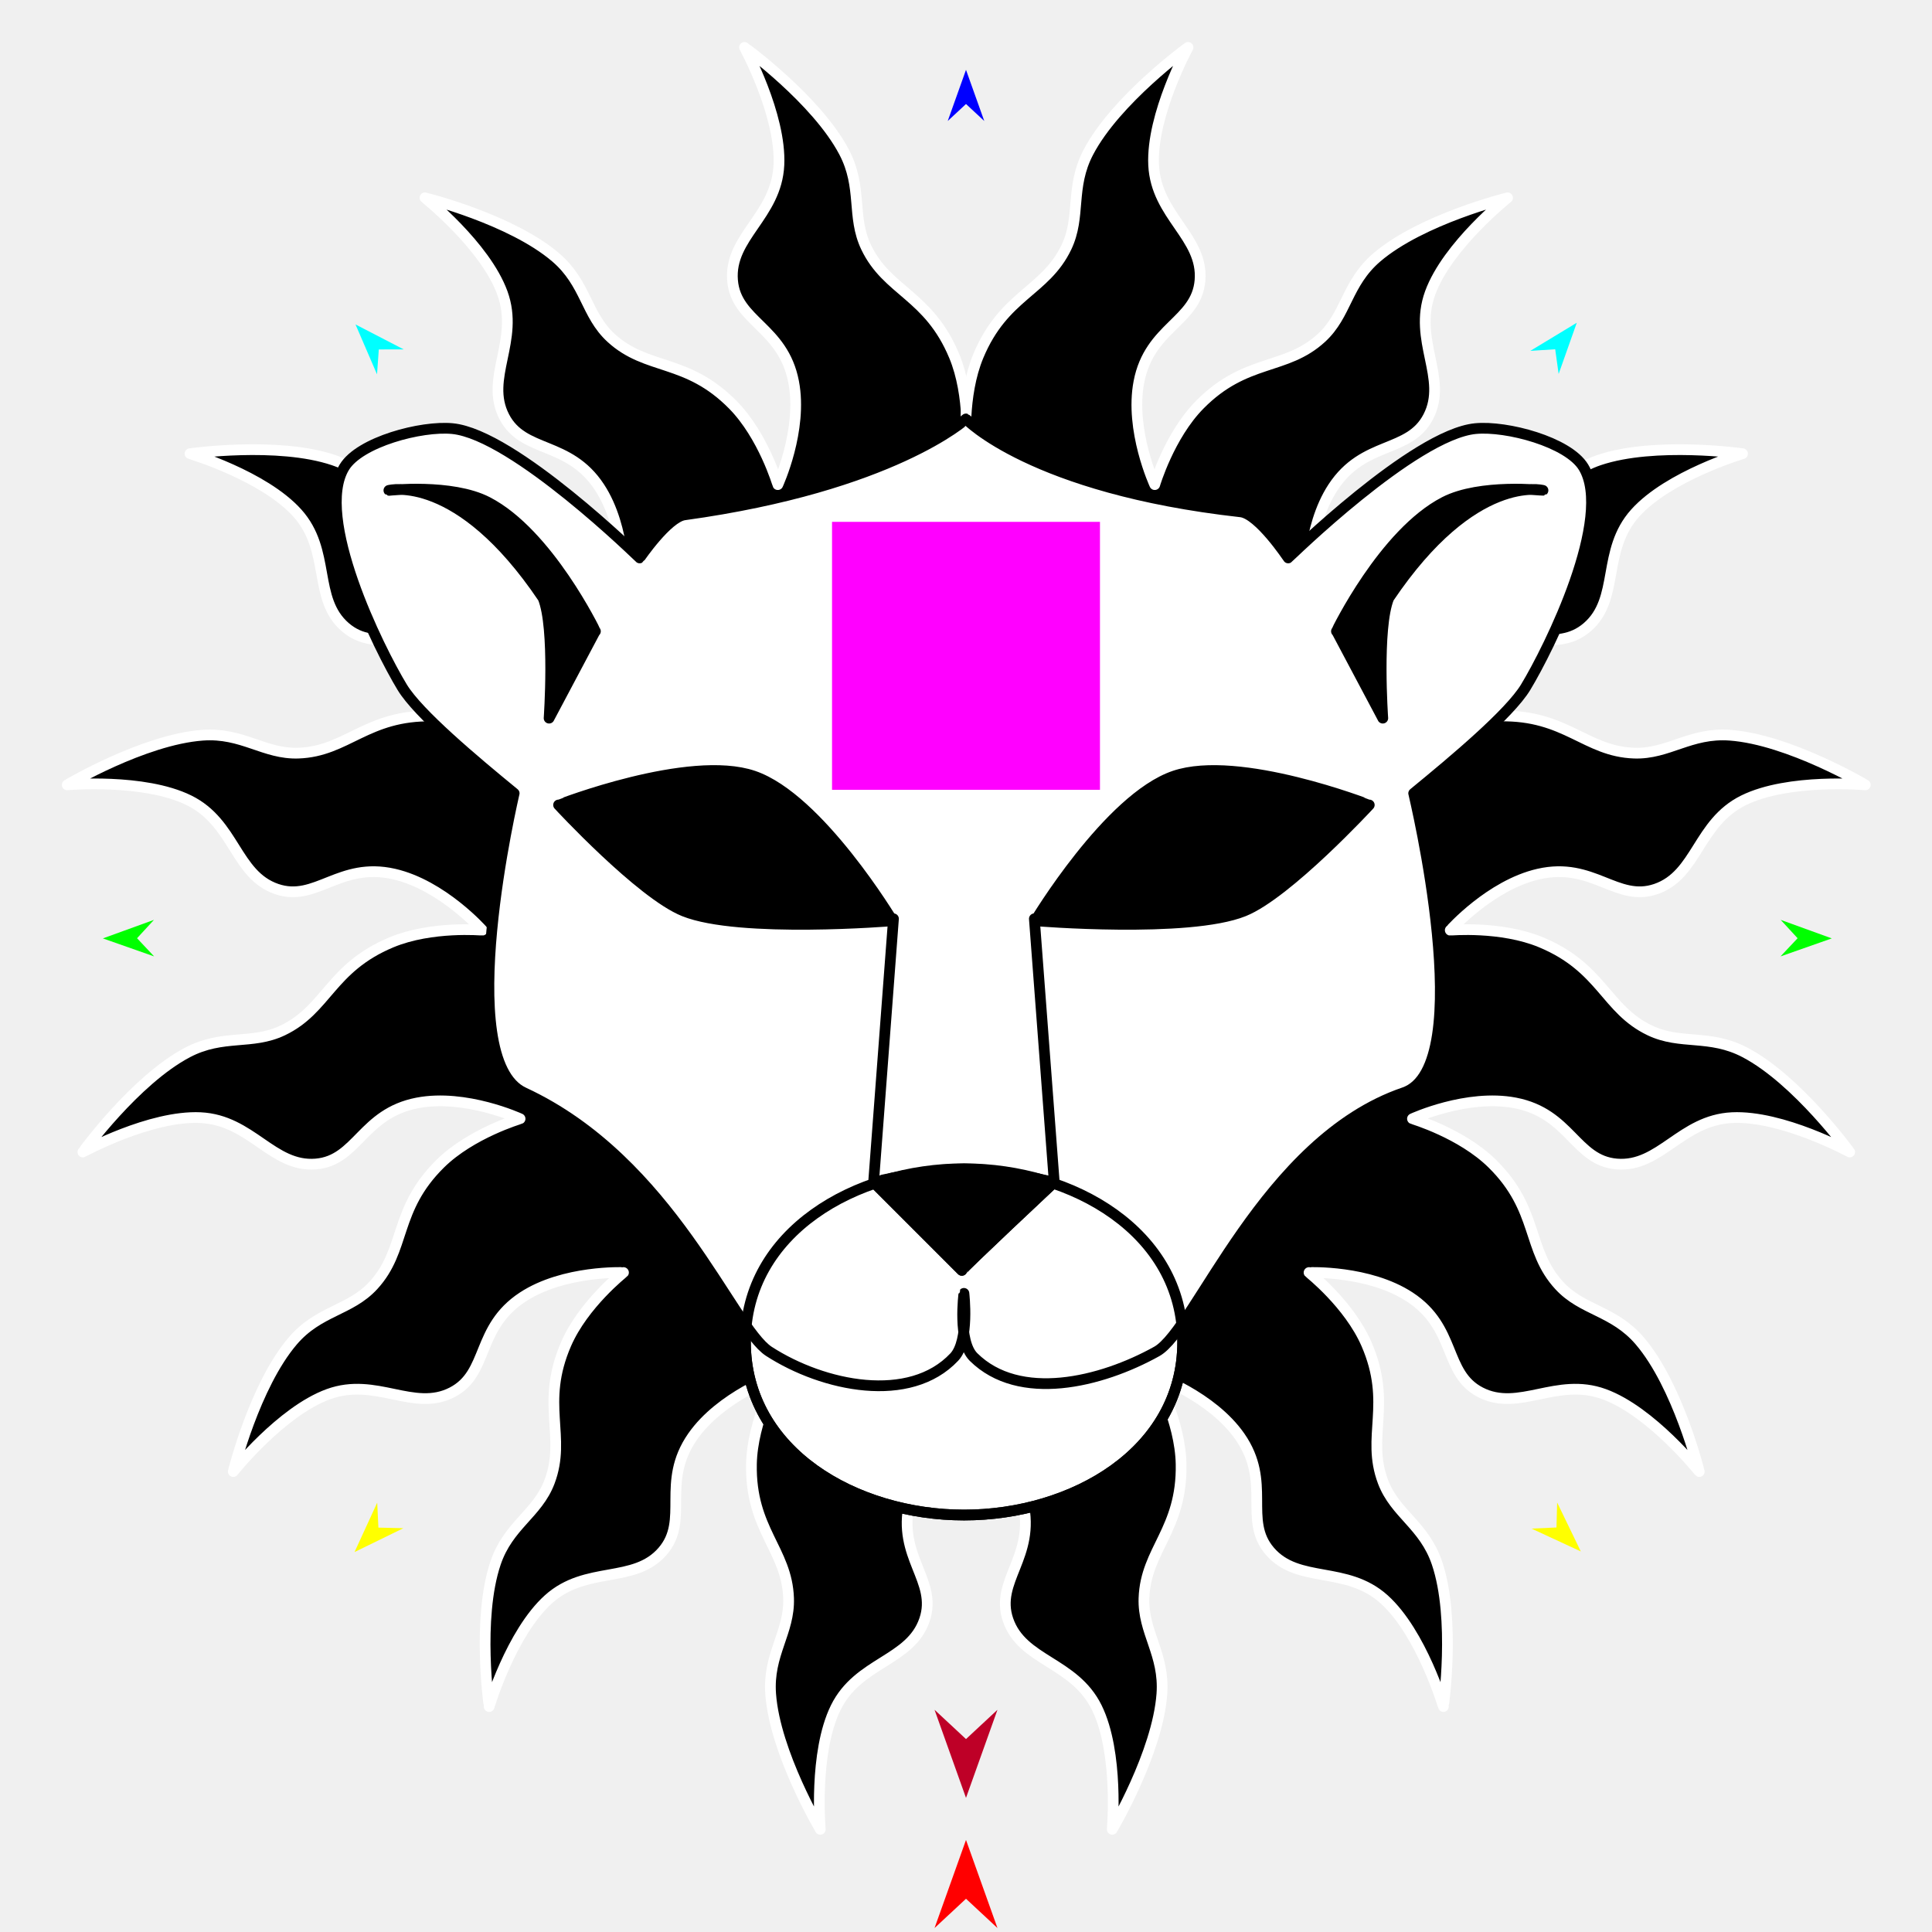
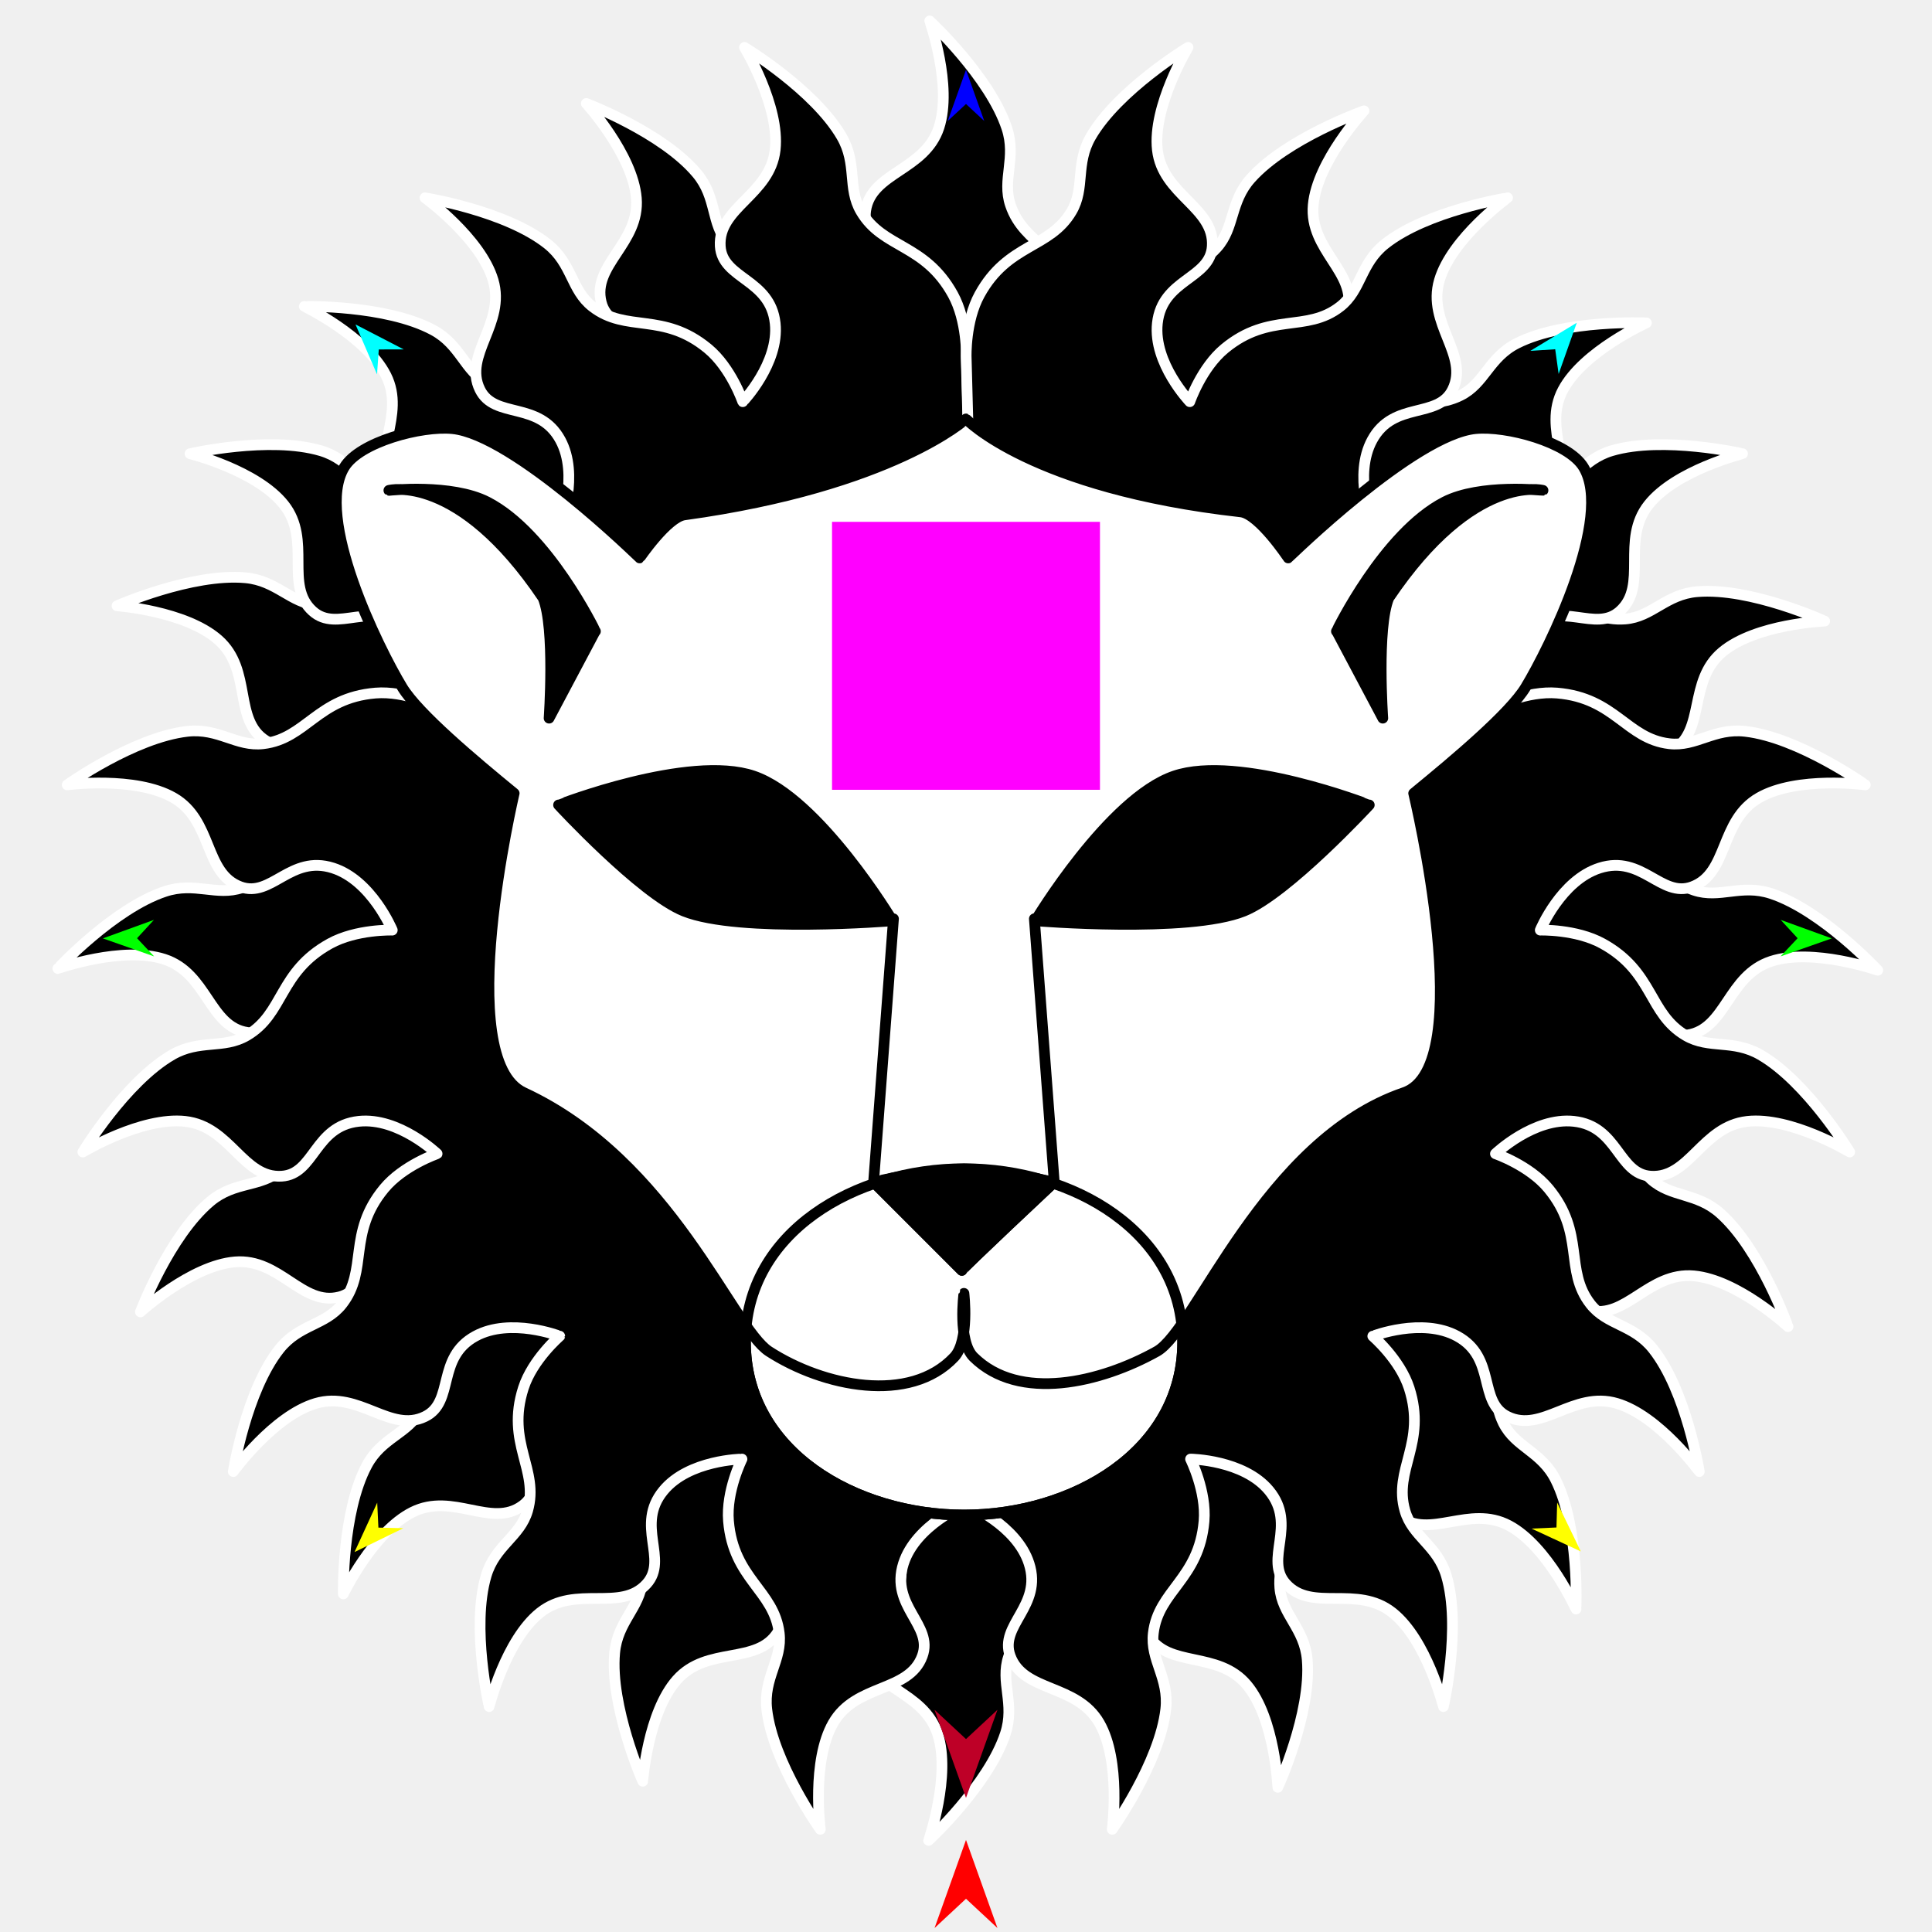
<svg xmlns="http://www.w3.org/2000/svg" version="1.1" id="Frame_0" width="720px" height="720px">
  <g id="lion_head2">
    <g id="mane">
-       <path fill="#000000" fill-rule="evenodd" stroke="#ffffff" stroke-width="4" stroke-linejoin="round" d="M 360.133 166.523 C 360.132 166.519 361.836 147.587 355.602 132.646 C 346.096 109.863 330.674 108.647 322.790 92.154 C 317.284 80.638 321.525 69.918 314.589 56.699 C 304.321 37.131 277.469 17.671 277.465 17.667 C 277.467 17.671 291.180 42.790 290.274 61.503 C 289.354 80.489 271.662 88.300 272.997 104.497 C 274.268 119.931 291.818 121.789 295.761 142.327 C 299.220 160.344 289.863 180.603 289.863 180.607 C 289.861 180.604 284.474 162.363 273.113 150.849 C 255.876 133.381 241.081 138.198 227.709 125.893 C 218.324 117.256 218.435 105.636 207.110 95.928 C 190.433 81.632 158.390 73.726 158.385 73.724 C 158.388 73.727 180.810 91.566 187.223 109.186 C 193.690 126.954 180.499 140.903 187.907 155.273 C 195.010 169.053 211.929 164.089 223.417 181.593 C 233.462 196.896 232.544 219.142 232.545 219.146 C 232.542 219.144 220.764 204.210 205.936 197.762 C 183.460 187.989 171.543 197.988 154.567 191.573 C 142.636 187.064 138.405 176.235 124.274 171.460 C 103.474 164.431 70.812 169.081 70.807 169.081 C 70.811 169.083 98.270 177.256 110.802 191.203 C 123.449 205.278 116.427 223.152 128.671 233.726 C 140.401 243.857 154.238 232.959 171.418 244.914 C 186.467 255.386 193.919 276.404 193.921 276.407 C 193.918 276.406 177.324 267.135 161.158 266.831 C 136.607 266.369 129.370 280.039 111.197 280.667 C 98.461 281.107 90.348 272.906 75.483 273.991 C 53.508 275.594 25.065 292.488 25.059 292.490 C 25.064 292.490 53.594 289.958 70.417 298.252 C 87.532 306.691 87.685 326.053 103.125 331.328 C 117.756 336.327 126.492 321.095 146.849 325.736 C 164.849 329.840 179.730 346.654 179.734 346.656 C 179.730 346.657 160.798 344.953 145.857 351.187 C 123.074 360.694 121.858 376.115 105.365 384.000 C 93.849 389.505 83.129 385.264 69.909 392.201 C 50.342 402.469 30.882 429.320 30.878 429.324 C 30.882 429.323 56.001 415.609 74.715 416.515 C 93.700 417.435 101.511 435.127 117.708 433.792 C 133.142 432.521 135.000 414.971 155.538 411.028 C 173.555 407.569 193.814 416.926 193.818 416.926 C 193.815 416.928 175.574 422.316 164.061 433.676 C 146.592 450.913 151.409 465.707 139.103 479.080 C 130.467 488.465 118.847 488.353 109.139 499.679 C 94.843 516.356 86.937 548.399 86.935 548.404 C 86.938 548.401 104.777 525.980 122.397 519.566 C 140.165 513.099 154.114 526.290 168.484 518.882 C 182.264 511.779 177.300 494.860 194.804 483.372 C 210.107 473.327 232.353 474.245 232.357 474.244 C 232.355 474.247 217.421 486.025 210.973 500.853 C 201.200 523.329 211.199 535.246 204.784 552.222 C 200.275 564.153 189.447 568.384 184.671 582.516 C 177.642 603.315 182.292 635.977 182.291 635.983 C 182.294 635.979 190.467 608.519 204.414 595.987 C 218.489 583.340 236.363 590.362 246.937 578.118 C 257.068 566.388 246.170 552.551 258.125 535.371 C 268.597 520.322 289.615 512.870 289.618 512.868 C 289.617 512.871 280.346 529.466 280.042 545.631 C 279.580 570.182 293.250 577.419 293.878 595.592 C 294.318 608.328 286.117 616.441 287.202 631.307 C 288.805 653.281 305.699 681.724 305.701 681.730 C 305.701 681.725 303.169 653.195 311.464 636.373 C 319.903 619.257 339.264 619.104 344.539 603.664 C 349.538 589.033 334.306 580.297 338.947 559.940 C 343.051 541.940 359.867 527.055 359.867 527.055 C 359.956 406.878 360.133 166.559 360.133 166.523 Z" />
-       <path fill="#000000" fill-rule="evenodd" stroke="#ffffff" stroke-width="4" stroke-linejoin="round" d="M 360.069 166.523 C 360.069 166.519 358.366 147.587 364.600 132.646 C 374.106 109.863 389.527 108.647 397.412 92.154 C 402.918 80.638 398.676 69.918 405.613 56.699 C 415.881 37.131 442.733 17.671 442.737 17.667 C 442.735 17.671 429.022 42.790 429.928 61.503 C 430.848 80.489 448.540 88.300 447.205 104.497 C 445.934 119.931 428.384 121.789 424.441 142.327 C 420.982 160.344 430.339 180.603 430.339 180.607 C 430.341 180.604 435.728 162.363 447.089 150.849 C 464.326 133.381 479.121 138.198 492.493 125.893 C 501.878 117.256 501.767 105.636 513.092 95.928 C 529.769 81.632 561.812 73.726 561.817 73.724 C 561.814 73.727 539.392 91.566 532.979 109.186 C 526.512 126.954 539.703 140.903 532.295 155.273 C 525.192 169.053 508.273 164.089 496.785 181.593 C 486.740 196.896 487.658 219.142 487.657 219.146 C 487.660 219.144 499.438 204.210 514.266 197.762 C 536.741 187.989 548.659 197.988 565.635 191.573 C 577.566 187.064 581.797 176.235 595.928 171.460 C 616.728 164.431 649.390 169.081 649.395 169.081 C 649.391 169.083 621.932 177.256 609.400 191.203 C 596.753 205.278 603.775 223.152 591.531 233.726 C 579.801 243.857 565.964 232.959 548.784 244.914 C 533.735 255.386 526.283 276.404 526.281 276.407 C 526.284 276.406 542.878 267.135 559.043 266.831 C 583.595 266.369 590.832 280.039 609.005 280.667 C 621.741 281.107 629.854 272.906 644.719 273.991 C 666.694 275.594 695.137 292.488 695.143 292.490 C 695.138 292.490 666.608 289.958 649.785 298.252 C 632.670 306.691 632.516 326.053 617.077 331.328 C 602.446 336.327 593.710 321.095 573.353 325.736 C 555.353 329.840 540.471 346.654 540.468 346.656 C 540.472 346.657 559.404 344.953 574.345 351.187 C 597.128 360.694 598.344 376.115 614.837 384.000 C 626.353 389.505 637.073 385.264 650.293 392.201 C 669.860 402.469 689.320 429.320 689.324 429.324 C 689.320 429.323 664.201 415.609 645.487 416.515 C 626.502 417.435 618.691 435.127 602.494 433.792 C 587.060 432.521 585.202 414.971 564.664 411.028 C 546.647 407.569 526.388 416.926 526.384 416.926 C 526.387 416.928 544.628 422.316 556.141 433.676 C 573.610 450.913 568.793 465.707 581.099 479.080 C 589.735 488.465 601.355 488.353 611.063 499.679 C 625.359 516.356 633.265 548.399 633.267 548.404 C 633.263 548.401 615.425 525.980 597.805 519.566 C 580.037 513.099 566.088 526.290 551.718 518.882 C 537.938 511.779 542.902 494.860 525.398 483.372 C 510.095 473.327 487.849 474.245 487.845 474.244 C 487.847 474.247 502.781 486.025 509.229 500.853 C 519.002 523.329 509.003 535.246 515.418 552.222 C 519.927 564.153 530.755 568.384 535.531 582.516 C 542.560 603.315 537.910 635.977 537.911 635.983 C 537.908 635.979 529.735 608.519 515.788 595.987 C 501.713 583.340 483.839 590.362 473.264 578.118 C 463.134 566.388 474.032 552.551 462.077 535.371 C 451.605 520.322 430.587 512.870 430.584 512.868 C 430.585 512.871 439.856 529.466 440.160 545.631 C 440.622 570.182 426.952 577.419 426.324 595.592 C 425.884 608.328 434.085 616.441 433.000 631.307 C 431.397 653.281 414.503 681.724 414.501 681.730 C 414.501 681.725 417.033 653.195 408.738 636.373 C 400.299 619.257 380.938 619.104 375.663 603.664 C 370.664 589.033 385.895 580.297 381.255 559.940 C 377.151 541.940 360.335 527.055 360.335 527.055 C 360.246 406.878 360.069 166.559 360.069 166.523 Z" />
+       <path fill="#000000" fill-rule="evenodd" stroke="#ffffff" stroke-width="4" stroke-linejoin="round" d="M 404.061 137.496 C 404.062 137.494 407.172 124.492 403.855 113.739 C 397.396 92.804 381.747 91.769 376.563 76.396 C 373.346 66.854 378.907 58.898 375.202 47.719 C 368.855 28.572 346.481 7.813 346.478 7.809 C 346.478 7.813 355.006 31.962 349.924 47.491 C 344.652 63.602 324.683 64.151 322.606 78.495 C 320.831 90.750 338.446 94.164 336.825 110.807 C 335.374 125.711 319.068 136.958 319.066 136.961 C 319.065 136.959 317.377 123.704 310.366 114.963 C 296.781 98.027 281.758 103.150 271.362 90.887 C 264.861 83.218 267.287 73.705 259.748 64.681 C 246.910 49.313 218.511 38.570 218.507 38.567 C 218.509 38.571 235.804 57.511 237.146 73.812 C 238.526 90.578 220.500 98.744 224.068 112.679 C 227.144 124.694 244.736 121.110 249.607 137.135 C 253.940 151.392 243.235 167.939 243.234 167.942 C 243.233 167.940 236.779 156.244 227.033 150.738 C 208.170 140.083 196.150 150.462 181.959 142.981 C 173.062 138.292 171.768 128.552 161.402 122.994 C 143.765 113.538 113.424 114.195 113.420 114.194 C 113.423 114.197 136.530 125.312 143.866 139.928 C 151.419 154.979 137.759 169.297 146.274 180.906 C 153.603 190.897 168.567 181.053 179.043 194.100 C 188.400 205.755 184.613 225.155 184.613 225.158 C 184.611 225.157 174.126 216.897 163.007 215.553 C 141.439 212.946 134.275 226.955 118.249 225.562 C 108.231 224.690 103.188 216.379 91.477 215.311 C 71.460 213.486 43.614 225.768 43.609 225.769 C 43.613 225.771 69.164 227.638 81.401 238.494 C 94.147 249.802 86.750 268.365 99.121 276.058 C 109.594 282.571 119.772 268.011 134.283 276.187 C 147.493 283.631 151.248 303.331 151.250 303.334 C 151.247 303.334 138.248 300.230 127.498 303.550 C 106.583 310.010 105.548 325.637 90.192 330.827 C 80.638 334.056 72.667 328.503 61.474 332.221 C 42.333 338.578 21.576 360.940 21.572 360.943 C 21.576 360.943 45.717 352.427 61.247 357.498 C 77.364 362.761 77.942 382.716 92.291 384.783 C 104.533 386.547 107.942 368.962 124.566 370.579 C 139.466 372.028 150.712 388.327 150.715 388.329 C 150.712 388.330 137.460 390.024 128.723 397.038 C 111.805 410.622 116.932 425.632 104.683 436.028 C 97.004 442.545 87.474 440.118 78.437 447.673 C 63.075 460.516 52.333 488.909 52.330 488.914 C 52.334 488.912 71.270 471.628 87.566 470.277 C 104.343 468.885 112.533 486.903 126.474 483.322 C 138.475 480.238 134.888 462.669 150.895 457.797 C 165.147 453.459 181.692 464.160 181.695 464.161 C 181.693 464.163 169.998 470.622 164.498 480.371 C 153.859 499.232 164.250 511.244 156.777 525.431 C 152.082 534.345 142.317 535.636 136.750 546.020 C 127.294 563.657 127.957 593.997 127.957 594.001 C 127.959 593.998 139.073 570.898 153.684 563.556 C 168.746 555.988 183.088 569.651 194.703 561.116 C 204.680 553.785 194.829 538.837 207.860 528.362 C 219.507 518.999 238.909 522.782 238.912 522.781 C 238.911 522.784 230.651 533.275 229.313 544.398 C 226.720 565.964 240.752 573.117 239.358 589.141 C 238.485 599.174 230.140 604.216 229.066 615.946 C 227.234 635.962 239.531 663.807 239.532 663.812 C 239.533 663.808 241.398 638.260 252.250 626.021 C 263.567 613.257 282.161 620.661 289.854 608.269 C 296.357 597.795 281.785 587.632 289.947 573.121 C 297.382 559.906 317.087 556.145 317.087 556.145 C 352.998 458.463 383.800 251.166 383.806 251.135 C 383.808 251.124 404.060 137.507 404.061 137.496 Z" />
+       <path fill="#000000" fill-rule="evenodd" stroke="#ffffff" stroke-width="4" stroke-linejoin="round" d="M 403.987 137.481 C 403.988 137.478 406.294 124.310 413.607 115.757 C 427.845 99.106 442.620 104.368 453.480 92.316 C 460.221 84.835 458.274 75.326 466.113 66.536 C 479.539 51.481 508.315 41.310 508.319 41.307 C 508.317 41.311 490.904 60.090 489.404 76.361 C 487.847 93.241 505.957 101.671 502.170 115.662 C 498.935 127.613 481.412 123.755 476.293 139.674 C 471.709 153.930 482.211 170.726 482.211 170.729 C 482.213 170.727 489.024 159.232 498.929 153.992 C 518.120 143.839 529.875 154.506 544.285 147.377 C 553.297 142.919 554.846 133.224 565.347 127.934 C 583.231 118.925 613.561 120.337 613.566 120.337 C 613.563 120.339 590.171 130.858 582.469 145.287 C 574.546 160.127 587.849 174.778 579.043 186.152 C 571.450 195.959 556.726 185.686 545.894 198.461 C 536.258 209.826 539.515 229.263 539.515 229.266 C 539.517 229.265 550.083 221.092 561.214 219.907 C 582.757 217.615 589.669 231.912 605.664 230.680 C 615.691 229.907 620.745 221.481 632.466 220.495 C 652.407 218.817 679.994 231.464 679.999 231.465 C 679.995 231.466 654.374 232.495 641.839 242.999 C 628.932 253.814 635.786 272.379 623.362 279.654 C 612.670 285.915 602.843 270.940 588.048 278.757 C 574.834 285.739 570.609 305.049 570.607 305.051 C 570.609 305.051 583.512 301.632 594.251 304.812 C 615.081 310.981 616.096 326.683 631.359 331.765 C 640.899 334.942 648.827 329.315 660.000 332.984 C 679.097 339.255 699.780 361.582 699.784 361.585 C 699.780 361.584 675.586 353.155 660.045 358.262 C 643.858 363.581 643.279 383.555 628.870 385.706 C 616.672 387.527 613.110 370.122 596.546 371.867 C 581.466 373.455 570.200 390.046 570.197 390.048 C 570.199 390.048 583.363 392.360 591.911 399.674 C 608.544 413.906 603.290 428.659 615.325 439.519 C 622.812 446.275 632.332 444.342 641.130 452.198 C 656.174 465.631 666.349 494.396 666.352 494.400 C 666.349 494.398 647.572 476.999 631.305 475.489 C 614.422 473.921 605.971 492.007 591.980 488.209 C 580.043 484.969 583.895 467.475 567.995 462.360 C 553.744 457.775 536.952 468.271 536.949 468.272 C 536.951 468.273 548.442 475.089 553.676 484.995 C 563.812 504.179 553.148 515.920 560.264 530.324 C 564.725 539.354 574.436 540.910 579.731 551.432 C 588.733 569.317 587.322 599.642 587.323 599.646 C 587.320 599.643 576.800 576.263 562.379 568.554 C 547.533 560.617 532.864 573.904 521.490 565.082 C 511.699 557.488 521.966 542.786 509.208 531.960 C 497.848 522.322 478.415 525.576 478.412 525.576 C 478.413 525.578 486.583 536.148 487.761 547.281 C 490.039 568.815 475.734 575.715 476.961 591.703 C 477.732 601.748 486.182 606.809 487.170 618.551 C 488.848 638.491 476.196 666.075 476.195 666.080 C 476.193 666.076 475.163 640.462 464.667 627.924 C 453.846 614.998 435.259 621.845 427.986 609.401 C 421.740 598.712 436.714 588.903 428.912 574.115 C 421.939 560.898 402.629 556.669 402.627 556.667 C 402.627 556.670 406.044 569.578 402.856 580.318 C 396.675 601.141 380.957 602.137 375.876 617.398 C 372.694 626.953 378.352 634.893 374.682 646.085 C 368.418 665.184 346.078 685.860 346.075 685.864 C 346.075 685.860 354.505 661.671 349.403 646.130 C 344.082 629.922 324.078 629.337 321.935 614.910 C 320.125 602.715 337.534 599.171 335.802 582.612 C 334.224 567.531 317.630 556.258 317.630 556.258 C 324.289 452.433 383.591 251.226 383.598 251.196 C 383.600 251.184 403.984 137.492 403.987 137.481 Z" />
+       <path fill="#000000" fill-rule="evenodd" stroke="#ffffff" stroke-width="4" stroke-linejoin="round" d="M 360.139 132.990 C 360.139 132.988 360.550 119.626 355.121 109.768 C 344.554 90.577 329.019 92.735 320.828 78.732 C 315.743 70.040 319.576 61.122 313.682 50.926 C 303.586 33.463 277.469 17.670 277.465 17.667 C 277.466 17.670 290.712 39.589 288.883 55.826 C 286.986 72.672 267.543 77.256 268.416 91.724 C 269.162 104.084 287.103 103.857 288.889 120.483 C 290.488 135.372 276.801 149.691 276.799 149.694 C 276.798 149.692 272.458 137.054 263.821 129.916 C 247.086 116.084 233.413 124.146 220.747 114.245 C 212.826 108.053 213.274 98.246 204.063 90.937 C 188.376 78.490 158.389 73.726 158.385 73.724 C 158.387 73.727 179.162 88.769 183.780 104.459 C 188.530 120.597 172.534 132.248 178.851 145.170 C 184.299 156.313 200.800 149.237 208.817 163.943 C 215.950 177.025 208.821 195.398 208.821 195.401 C 208.819 195.400 200.128 185.254 189.469 181.839 C 168.838 175.228 159.171 187.827 143.758 183.379 C 134.096 180.590 130.854 171.314 119.577 167.973 C 100.389 162.288 70.812 169.081 70.807 169.081 C 70.810 169.083 95.691 175.284 105.837 188.110 C 116.284 201.317 105.809 218.106 116.501 227.749 C 125.702 236.047 138.361 223.374 151.264 234.028 C 162.789 243.544 163.012 263.309 163.013 263.312 C 163.011 263.311 151.069 257.348 139.909 258.285 C 118.261 260.104 114.084 275.274 98.108 277.158 C 88.122 278.335 81.499 271.218 69.814 272.546 C 49.843 274.816 25.064 292.488 25.059 292.490 C 25.063 292.490 50.463 289.140 64.647 297.291 C 79.419 305.780 75.939 325.457 89.612 330.483 C 101.188 334.738 108.204 318.418 124.070 323.483 C 138.516 328.094 146.185 346.625 146.187 346.627 C 146.185 346.627 132.826 346.223 122.973 351.653 C 103.801 362.218 105.955 377.730 91.969 385.925 C 83.268 391.024 74.337 387.201 64.130 393.110 C 46.675 403.216 30.881 429.320 30.878 429.324 C 30.881 429.323 52.795 416.091 69.031 417.909 C 85.880 419.796 90.491 439.219 104.961 438.336 C 117.306 437.582 117.080 419.671 133.687 417.885 C 148.571 416.284 162.887 429.965 162.890 429.966 C 162.888 429.968 150.254 434.313 143.121 442.952 C 129.307 459.683 137.370 473.342 127.482 486.005 C 121.283 493.943 111.459 493.499 104.141 502.729 C 91.701 518.418 86.937 548.400 86.935 548.404 C 86.938 548.402 101.978 527.639 117.662 523.013 C 133.809 518.250 145.481 534.234 158.407 527.901 C 169.534 522.449 162.459 505.971 177.148 497.956 C 190.224 490.820 208.595 497.945 208.598 497.945 C 208.597 497.947 198.453 506.643 195.044 517.305 C 188.448 537.930 201.058 547.586 196.616 562.994 C 193.825 572.674 184.524 575.918 181.177 587.215 C 175.492 606.402 182.291 635.978 182.291 635.983 C 182.293 635.979 188.494 611.106 201.314 600.955 C 214.530 590.491 231.343 600.963 240.987 590.252 C 249.271 581.050 236.595 568.410 247.232 555.510 C 256.740 543.981 276.506 543.753 276.509 543.752 C 276.508 543.754 270.546 555.702 271.490 566.865 C 273.322 588.509 288.512 592.670 290.395 608.644 C 291.574 618.646 284.424 625.274 285.750 636.978 C 288.012 656.951 305.699 681.725 305.701 681.730 C 305.701 681.726 302.349 656.330 310.495 642.145 C 318.990 627.353 338.698 630.834 343.720 617.141 C 347.965 605.566 331.636 598.567 336.688 582.703 C 341.289 568.255 359.824 560.578 359.824 560.578 C 375.190 457.645 363.337 248.407 363.337 248.376 C 363.337 248.365 360.140 133.002 360.139 132.990 Z" />
+       <path fill="#000000" fill-rule="evenodd" stroke="#ffffff" stroke-width="4" stroke-linejoin="round" d="M 360.063 132.990 C 360.063 132.988 359.652 119.626 365.081 109.768 C 375.648 90.577 391.182 92.735 399.374 78.732 C 404.459 70.040 400.625 61.122 406.520 50.926 C 416.616 33.463 442.733 17.670 442.737 17.667 C 442.736 17.670 429.490 39.589 431.319 55.826 C 433.216 72.672 452.659 77.256 451.786 91.724 C 451.040 104.084 433.099 103.857 431.313 120.483 C 429.714 135.372 443.401 149.691 443.403 149.694 C 443.404 149.692 447.744 137.054 456.381 129.916 C 473.116 116.084 486.789 124.146 499.455 114.245 C 507.376 108.053 506.928 98.246 516.139 90.937 C 531.826 78.490 561.813 73.726 561.817 73.724 C 561.815 73.727 541.040 88.769 536.422 104.459 C 531.672 120.597 547.668 132.248 541.351 145.170 C 535.903 156.313 519.402 149.237 511.384 163.943 C 504.251 177.025 511.381 195.398 511.381 195.401 C 511.383 195.400 520.074 185.254 530.733 181.839 C 551.364 175.228 561.031 187.827 576.444 183.379 C 586.106 180.590 589.348 171.314 600.625 167.973 C 619.813 162.288 649.390 169.081 649.395 169.081 C 649.392 169.083 624.511 175.284 614.365 188.110 C 603.918 201.317 614.393 218.106 603.701 227.749 C 594.500 236.047 581.841 223.374 568.938 234.028 C 557.413 243.544 557.190 263.309 557.189 263.312 C 557.191 263.311 569.133 257.348 580.293 258.285 C 601.941 260.104 606.118 275.274 622.094 277.158 C 632.080 278.335 638.703 271.218 650.388 272.546 C 670.359 274.816 695.138 292.488 695.143 292.490 C 695.139 292.490 669.739 289.140 655.555 297.291 C 640.782 305.780 644.263 325.457 630.590 330.483 C 619.014 334.738 611.998 318.418 596.131 323.483 C 581.686 328.094 574.017 346.625 574.015 346.627 C 574.017 346.627 587.375 346.222 597.229 351.653 C 616.401 362.218 614.247 377.730 628.233 385.925 C 636.934 391.024 645.865 387.201 656.072 393.110 C 673.527 403.216 689.321 429.320 689.324 429.324 C 689.320 429.323 667.407 416.091 651.171 417.909 C 634.322 419.796 629.711 439.219 615.241 438.336 C 602.896 437.582 603.122 419.671 586.514 417.885 C 571.631 416.284 557.315 429.965 557.312 429.966 C 557.314 429.968 569.948 434.313 577.081 442.952 C 590.895 459.683 582.832 473.342 592.720 486.005 C 598.919 493.943 608.743 493.499 616.061 502.729 C 628.501 518.418 633.265 548.400 633.267 548.404 C 633.264 548.402 618.224 527.639 602.539 523.013 C 586.393 518.250 574.721 534.234 561.795 527.901 C 550.668 522.449 557.743 505.971 543.054 497.956 C 529.978 490.820 511.607 497.945 511.604 497.945 C 511.605 497.947 521.749 506.643 525.158 517.305 C 531.754 537.930 519.144 547.586 523.586 562.994 C 526.377 572.674 535.678 575.918 539.025 587.215 C 544.710 606.402 537.911 635.978 537.911 635.983 C 537.909 635.979 531.708 611.106 518.888 600.955 C 505.672 590.491 488.859 600.963 479.215 590.252 C 470.931 581.050 483.607 568.410 472.970 555.510 C 463.462 543.981 443.696 543.753 443.693 543.752 C 443.694 543.754 449.656 555.702 448.712 566.865 C 446.880 588.509 431.689 592.670 429.807 608.644 C 428.628 618.646 435.778 625.274 434.452 636.978 C 432.189 656.951 414.503 681.725 414.501 681.730 C 414.501 681.726 417.853 656.330 409.707 642.145 C 401.212 627.353 381.504 630.834 376.482 617.141 C 372.237 605.566 388.566 598.567 383.514 582.703 C 378.913 568.255 360.378 560.578 360.378 560.578 C 345.855 457.559 363.145 248.509 363.145 248.478 C 363.145 248.466 360.063 133.002 360.063 132.990 Z" />
    </g>
    <g id="lion_head2">
      <path fill="#000000" fill-rule="evenodd" stroke="#ffffff" stroke-width="4" stroke-linejoin="round" d="M 360.000 432.722 C 437.885 432.722 517.827 389.396 517.827 311.511 C 517.827 233.626 437.885 190.300 360.000 190.300 C 282.115 190.300 202.173 233.626 202.173 311.511 C 202.173 389.396 282.115 432.722 360.000 432.722 Z" />
      <path fill="none" stroke="#000000" stroke-width="1" stroke-linecap="butt" stroke-linejoin="round" d="M 360.000 432.722 C 437.885 432.722 517.827 389.396 517.827 311.511 " />
      <path fill="none" stroke="#000000" stroke-width="1" stroke-linecap="butt" stroke-linejoin="round" d="M 517.827 311.511 C 517.827 233.626 437.885 190.300 360.000 190.300 " />
      <path fill="none" stroke="#000000" stroke-width="1" stroke-linecap="butt" stroke-linejoin="round" d="M 360.000 190.300 C 282.115 190.300 202.173 233.626 202.173 311.511 " />
      <path fill="none" stroke="#000000" stroke-width="1" stroke-linecap="butt" stroke-linejoin="round" d="M 202.173 311.511 C 202.173 389.396 282.115 432.722 360.000 432.722 " />
      <path fill="#000000" fill-rule="evenodd" stroke="#ffffff" stroke-width="4" stroke-linejoin="round" d="M 360.000 432.722 C 437.885 432.722 517.827 389.396 517.827 311.511 C 517.827 233.626 437.885 190.300 360.000 190.300 C 282.115 190.300 202.173 233.626 202.173 311.511 C 202.173 389.396 282.115 432.722 360.000 432.722 Z" />
      <path fill="#ffffff" fill-rule="evenodd" stroke="#000000" stroke-width="4" stroke-linecap="round" stroke-linejoin="round" d="M 359.281 435.558 C 399.657 435.558 440.760 459.102 440.760 500.083 C 440.760 541.064 399.657 564.608 359.281 564.608 C 318.904 564.608 277.802 541.064 277.802 500.083 C 277.802 459.102 318.904 435.558 359.281 435.558 Z" />
      <path fill="#ffffff" fill-rule="evenodd" stroke="#000000" stroke-width="4" stroke-linecap="round" stroke-linejoin="round" d="M 355.628 505.736 C 361.346 499.653 359.224 482.000 359.225 481.998 C 359.225 482.000 356.841 499.824 362.822 505.736 C 379.839 522.562 410.209 515.285 431.109 503.629 C 445.771 495.452 471.135 424.963 523.235 407.186 C 551.420 397.569 526.833 295.669 526.832 295.658 C 541.880 283.336 562.582 265.958 568.554 256.125 C 577.364 241.617 601.493 192.830 590.134 174.119 C 584.404 164.680 561.416 158.607 549.851 159.732 C 526.923 161.962 480.082 207.924 480.075 207.928 C 480.073 207.927 469.208 191.515 462.398 190.752 C 384.374 182.018 360.010 156.128 360.000 156.124 C 359.990 156.128 332.668 181.161 255.077 191.871 C 248.697 192.751 238.377 207.927 238.375 207.928 C 238.368 207.924 191.527 161.962 168.599 159.732 C 157.034 158.607 134.046 164.680 128.315 174.119 C 116.956 192.830 141.086 241.617 149.896 256.125 C 155.867 265.958 176.570 283.336 191.618 295.658 C 191.617 295.669 168.199 394.657 195.214 407.186 C 250.105 432.643 272.753 494.704 286.571 503.629 C 306.900 516.759 339.053 523.370 355.628 505.736 M 208.163 299.988 C 208.170 299.988 256.793 281.016 280.816 289.198 C 305.276 297.529 332.604 343.143 332.609 343.149 C 332.601 343.148 275.552 347.849 254.920 339.552 C 238.671 333.018 208.167 299.992 208.163 299.988 M 510.287 299.988 C 510.280 299.988 461.656 281.016 437.633 289.198 C 413.173 297.528 385.846 343.143 385.841 343.149 C 385.849 343.148 442.897 347.849 463.530 339.552 C 479.779 333.018 510.282 299.992 510.287 299.988 Z" />
      <path fill="#000000" fill-rule="evenodd" stroke="#000000" stroke-width="4" stroke-linecap="round" stroke-linejoin="round" d="M 325.561 440.538 C 325.560 440.542 358.446 473.423 358.450 473.426 C 358.565 472.704 392.885 440.541 392.888 440.538 C 392.702 440.770 373.262 435.663 359.520 435.642 C 345.540 435.621 325.564 440.535 325.561 440.538 Z" />
      <path fill="#000000" fill-rule="evenodd" stroke="#000000" stroke-width="4" stroke-linecap="round" stroke-linejoin="round" d="M 202.390 222.815 C 170.746 175.863 144.932 182.755 144.927 182.751 C 144.930 182.752 168.281 180.208 181.613 187.067 C 204.283 198.732 221.892 235.259 221.896 235.264 C 221.894 235.267 204.634 267.631 204.632 267.634 C 204.632 267.629 206.983 234.046 202.390 222.815 M 517.564 222.815 C 549.209 175.863 575.022 182.755 575.028 182.751 C 575.024 182.752 551.673 180.208 538.341 187.067 C 515.671 198.732 498.062 235.259 498.058 235.264 C 498.060 235.267 515.321 267.631 515.323 267.634 C 515.323 267.629 512.971 234.046 517.564 222.815 Z" />
      <path fill="none" stroke="#000000" stroke-width="4" stroke-linecap="round" stroke-linejoin="round" d="M 277.802 500.083 C 277.802 459.102 318.904 435.558 359.281 435.558 C 399.657 435.558 440.760 459.102 440.760 500.083 C 440.760 541.064 399.657 564.608 359.281 564.608 C 318.904 564.608 277.802 541.064 277.802 500.083 M 332.977 342.404 C 332.977 342.414 325.562 440.528 325.561 440.538 C 325.565 440.541 358.446 473.423 358.450 473.426 C 358.565 472.704 392.885 440.541 392.888 440.538 C 392.887 440.528 385.473 342.414 385.472 342.404 " />
      <path fill="none" stroke="#000000" stroke-width="1" stroke-linecap="butt" stroke-linejoin="round" d="M 208.163 299.988 C 208.170 299.988 256.793 281.016 280.816 289.198 " />
      <path fill="none" stroke="#000000" stroke-width="1" stroke-linecap="butt" stroke-linejoin="round" d="M 280.816 289.198 C 305.276 297.529 332.604 343.143 332.609 343.149 " />
      <path fill="none" stroke="#000000" stroke-width="1" stroke-linecap="butt" stroke-linejoin="round" d="M 332.609 343.149 C 332.601 343.148 275.552 347.849 254.920 339.552 " />
      <path fill="none" stroke="#000000" stroke-width="1" stroke-linecap="butt" stroke-linejoin="round" d="M 254.920 339.552 C 238.671 333.018 208.167 299.992 208.163 299.988 " />
      <path fill="none" stroke="#000000" stroke-width="1" stroke-linecap="butt" stroke-linejoin="round" d="M 510.287 299.988 C 510.280 299.988 461.656 281.016 437.633 289.198 " />
      <path fill="none" stroke="#000000" stroke-width="1" stroke-linecap="butt" stroke-linejoin="round" d="M 437.633 289.198 C 413.173 297.528 385.846 343.143 385.841 343.149 " />
      <path fill="none" stroke="#000000" stroke-width="1" stroke-linecap="butt" stroke-linejoin="round" d="M 385.841 343.149 C 385.849 343.148 442.897 347.849 463.530 339.552 " />
      <path fill="none" stroke="#000000" stroke-width="1" stroke-linecap="butt" stroke-linejoin="round" d="M 463.530 339.552 C 479.779 333.018 510.282 299.992 510.287 299.988 " />
      <path fill="#000000" fill-rule="evenodd" stroke="none" d="M 208.163 299.988 C 208.170 299.988 256.793 281.016 280.816 289.198 C 305.276 297.529 332.604 343.143 332.609 343.149 C 332.601 343.148 275.552 347.849 254.920 339.552 C 238.671 333.018 208.167 299.992 208.163 299.988 M 510.287 299.988 C 510.280 299.988 461.656 281.016 437.633 289.198 C 413.173 297.528 385.846 343.143 385.841 343.149 C 385.849 343.148 442.897 347.849 463.530 339.552 C 479.779 333.018 510.282 299.992 510.287 299.988 Z" />
    </g>
    <g id="specs_2">
      <path fill="#ff00ff" fill-rule="evenodd" stroke="none" d="M 310.074 294.329 C 310.084 294.329 409.916 294.329 409.926 294.329 C 409.926 294.319 409.926 194.487 409.926 194.477 C 409.916 194.477 310.084 194.477 310.074 194.477 C 310.074 194.487 310.074 294.319 310.074 294.329 Z" />
      <path fill="#ff0000" fill-rule="evenodd" stroke="none" d="M 360.000 685.693 C 360.001 685.697 371.724 718.521 371.725 718.524 C 371.724 718.523 360.001 707.616 360.000 707.615 C 359.999 707.616 348.276 718.523 348.275 718.524 C 348.276 718.521 359.999 685.697 360.000 685.693 Z" />
      <path fill="#0000ff" fill-rule="evenodd" stroke="none" d="M 360.000 26.023 C 360.001 26.025 366.810 45.092 366.811 45.094 C 366.810 45.094 360.001 38.758 360.000 38.757 C 359.999 38.758 353.190 45.094 353.189 45.094 C 353.190 45.092 359.999 26.025 360.000 26.023 Z" />
      <path fill="#00ff00" fill-rule="evenodd" stroke="none" d="M 38.340 349.714 C 38.342 349.714 57.374 342.808 57.376 342.807 C 57.375 342.808 51.074 349.649 51.073 349.650 C 51.074 349.651 57.444 356.428 57.445 356.429 C 57.443 356.428 38.342 349.715 38.340 349.714 Z" />
      <path fill="#ffff00" fill-rule="evenodd" stroke="none" d="M 132.122 578.405 C 132.123 578.403 140.574 560.004 140.575 560.002 C 140.575 560.003 141.019 569.294 141.020 569.295 C 141.020 569.295 150.319 569.520 150.320 569.520 C 150.318 569.521 132.124 578.404 132.122 578.405 Z" />
      <path fill="#ffff00" fill-rule="evenodd" stroke="none" d="M 589.128 578.179 C 589.127 578.177 580.309 559.952 580.308 559.950 C 580.308 559.951 580.050 569.249 580.050 569.250 C 580.049 569.250 570.757 569.662 570.756 569.662 C 570.758 569.662 589.126 578.178 589.128 578.179 Z" />
      <path fill="#00ff00" fill-rule="evenodd" stroke="none" d="M 682.647 349.714 C 682.645 349.714 663.612 342.808 663.611 342.807 C 663.611 342.808 669.912 349.649 669.913 349.650 C 669.912 349.651 663.543 356.428 663.542 356.429 C 663.544 356.428 682.645 349.715 682.647 349.714 Z" />
      <path fill="#00ffff" fill-rule="evenodd" stroke="none" d="M 587.619 120.277 C 587.619 120.279 580.860 139.364 580.859 139.366 C 580.859 139.365 579.579 130.152 579.579 130.151 C 579.578 130.151 570.297 130.764 570.296 130.764 C 570.298 130.763 587.618 120.278 587.619 120.277 Z" />
      <path fill="#00ffff" fill-rule="evenodd" stroke="none" d="M 132.486 120.910 C 132.487 120.912 140.503 139.503 140.504 139.505 C 140.504 139.504 141.167 130.227 141.167 130.226 C 141.168 130.226 150.469 130.219 150.470 130.219 C 150.468 130.218 132.488 120.911 132.486 120.910 Z" />
      <path fill="#be0027" fill-rule="evenodd" stroke="none" d="M 360.000 670.019 C 360.001 670.016 371.724 637.192 371.725 637.189 C 371.724 637.190 360.001 648.097 360.000 648.098 C 359.999 648.097 348.276 637.190 348.275 637.189 C 348.276 637.192 359.999 670.016 360.000 670.019 Z" />
    </g>
  </g>
</svg>
